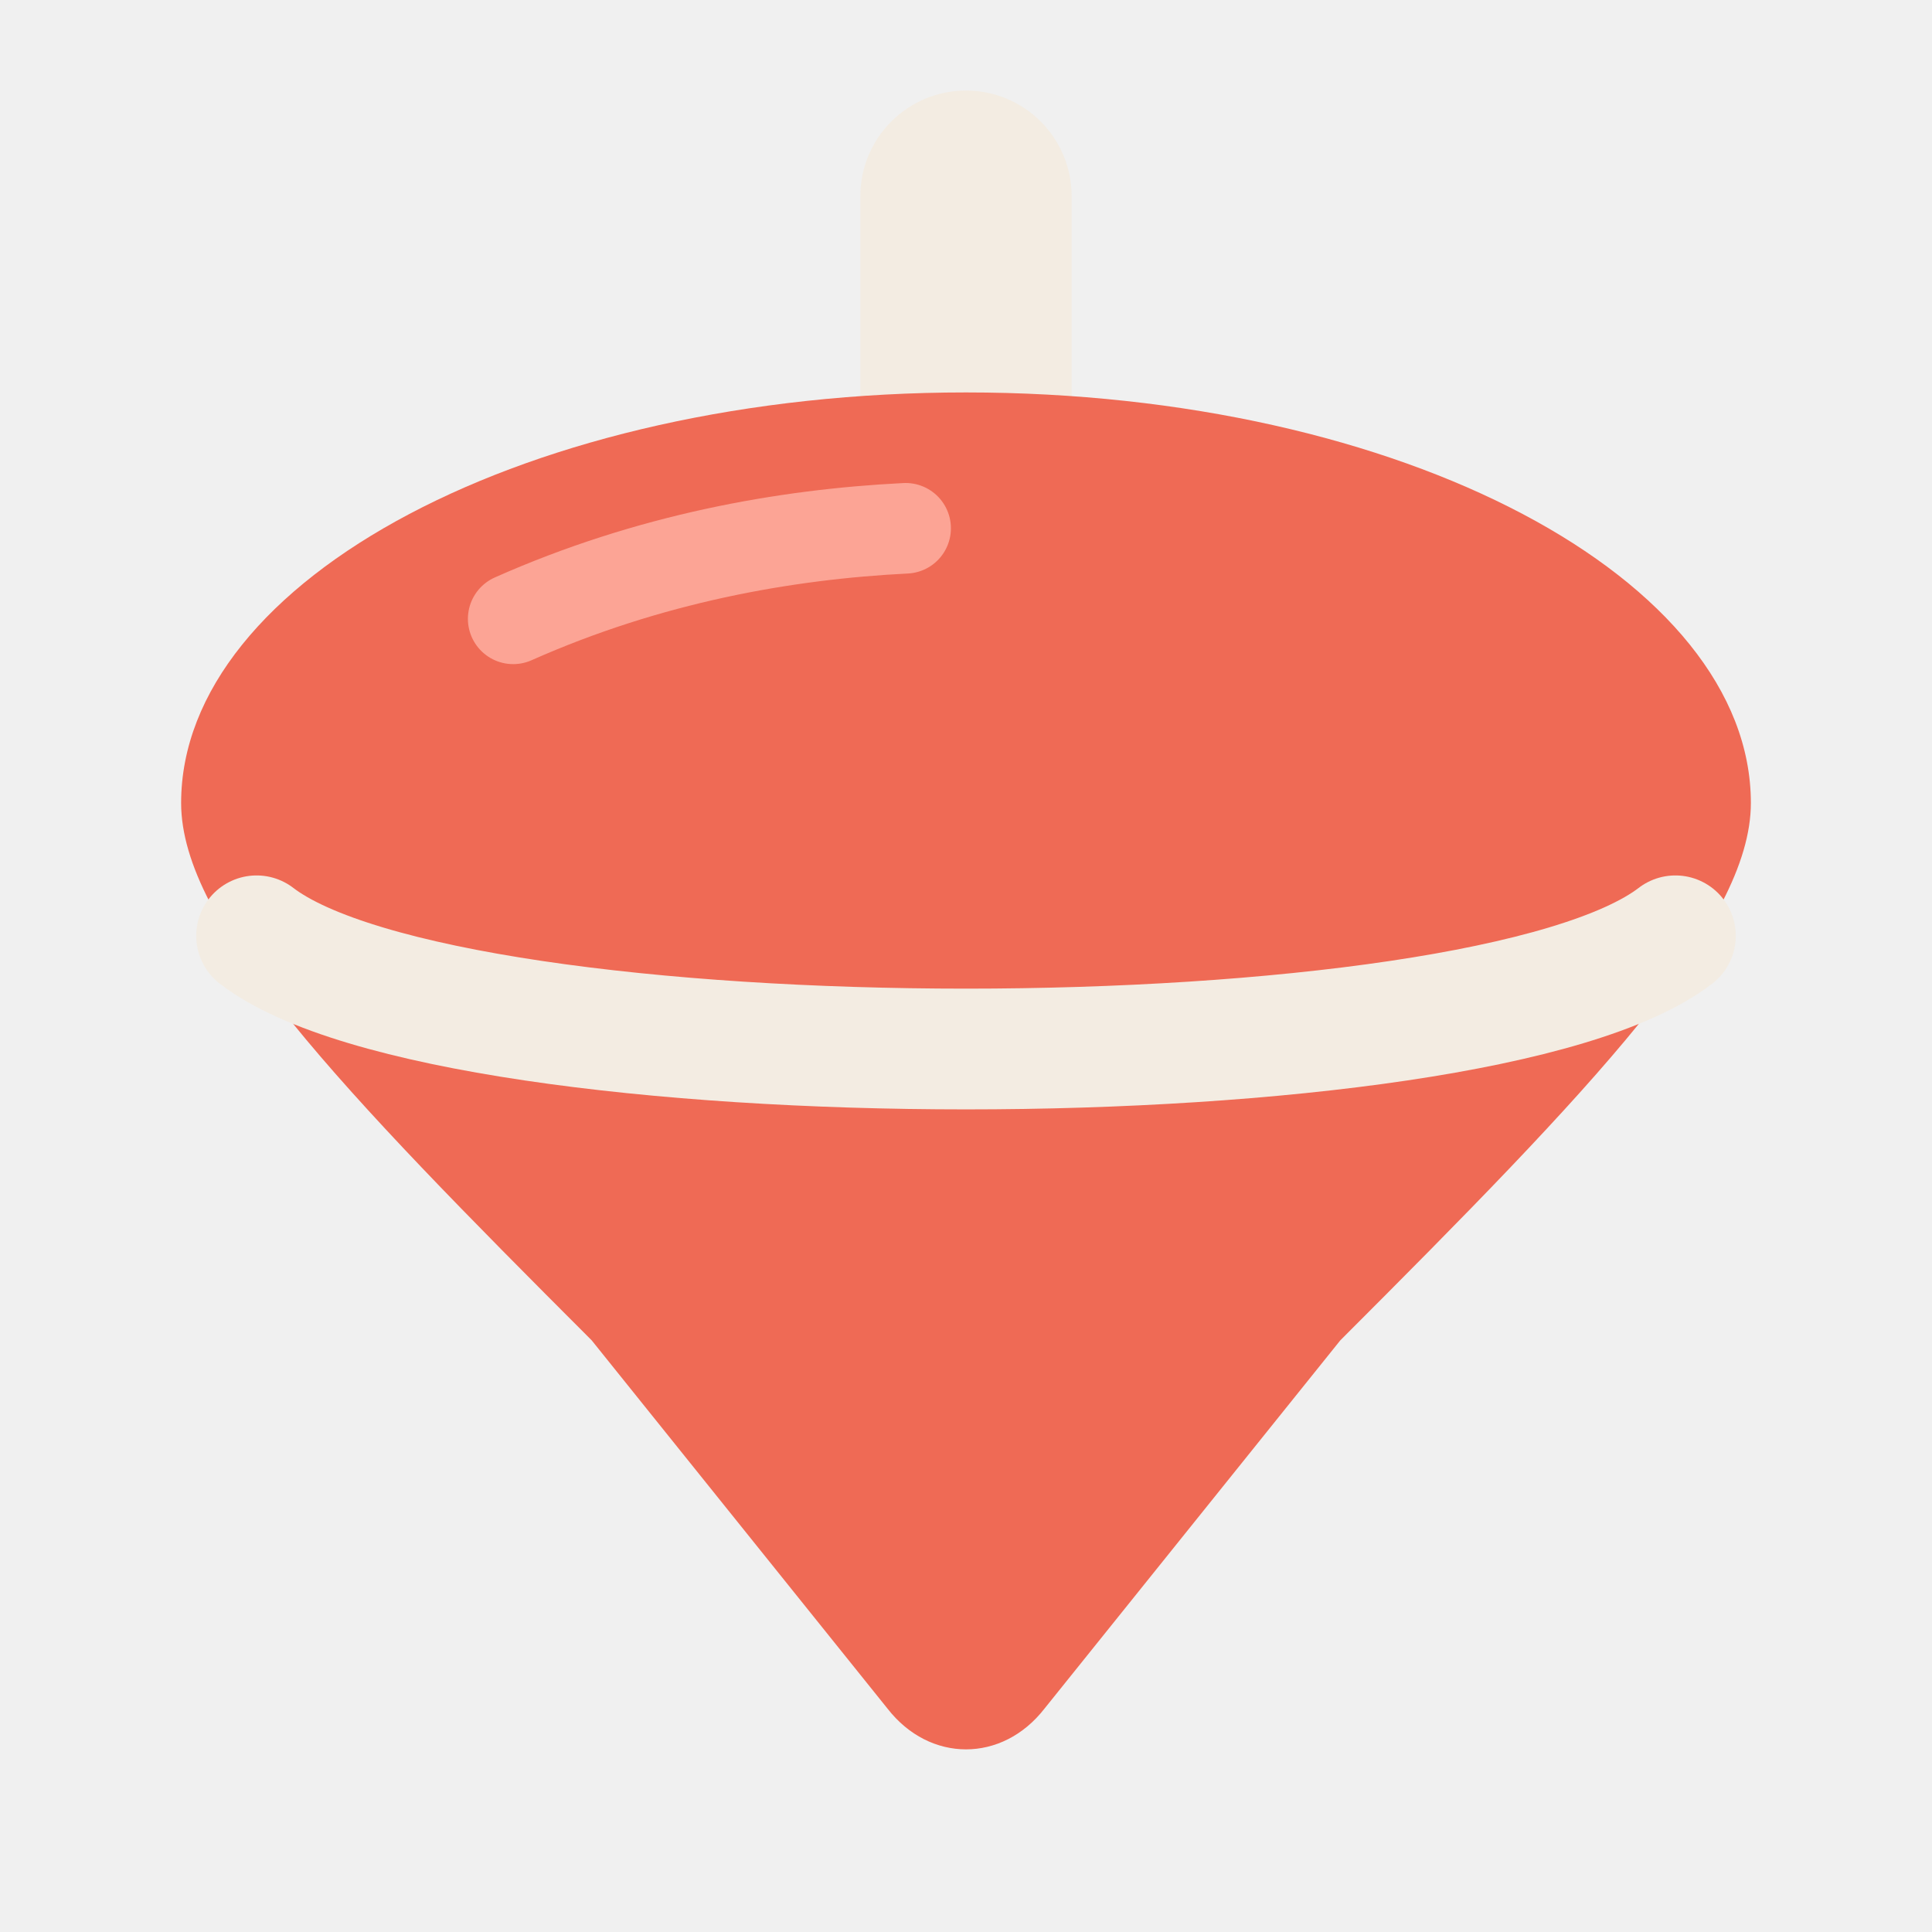
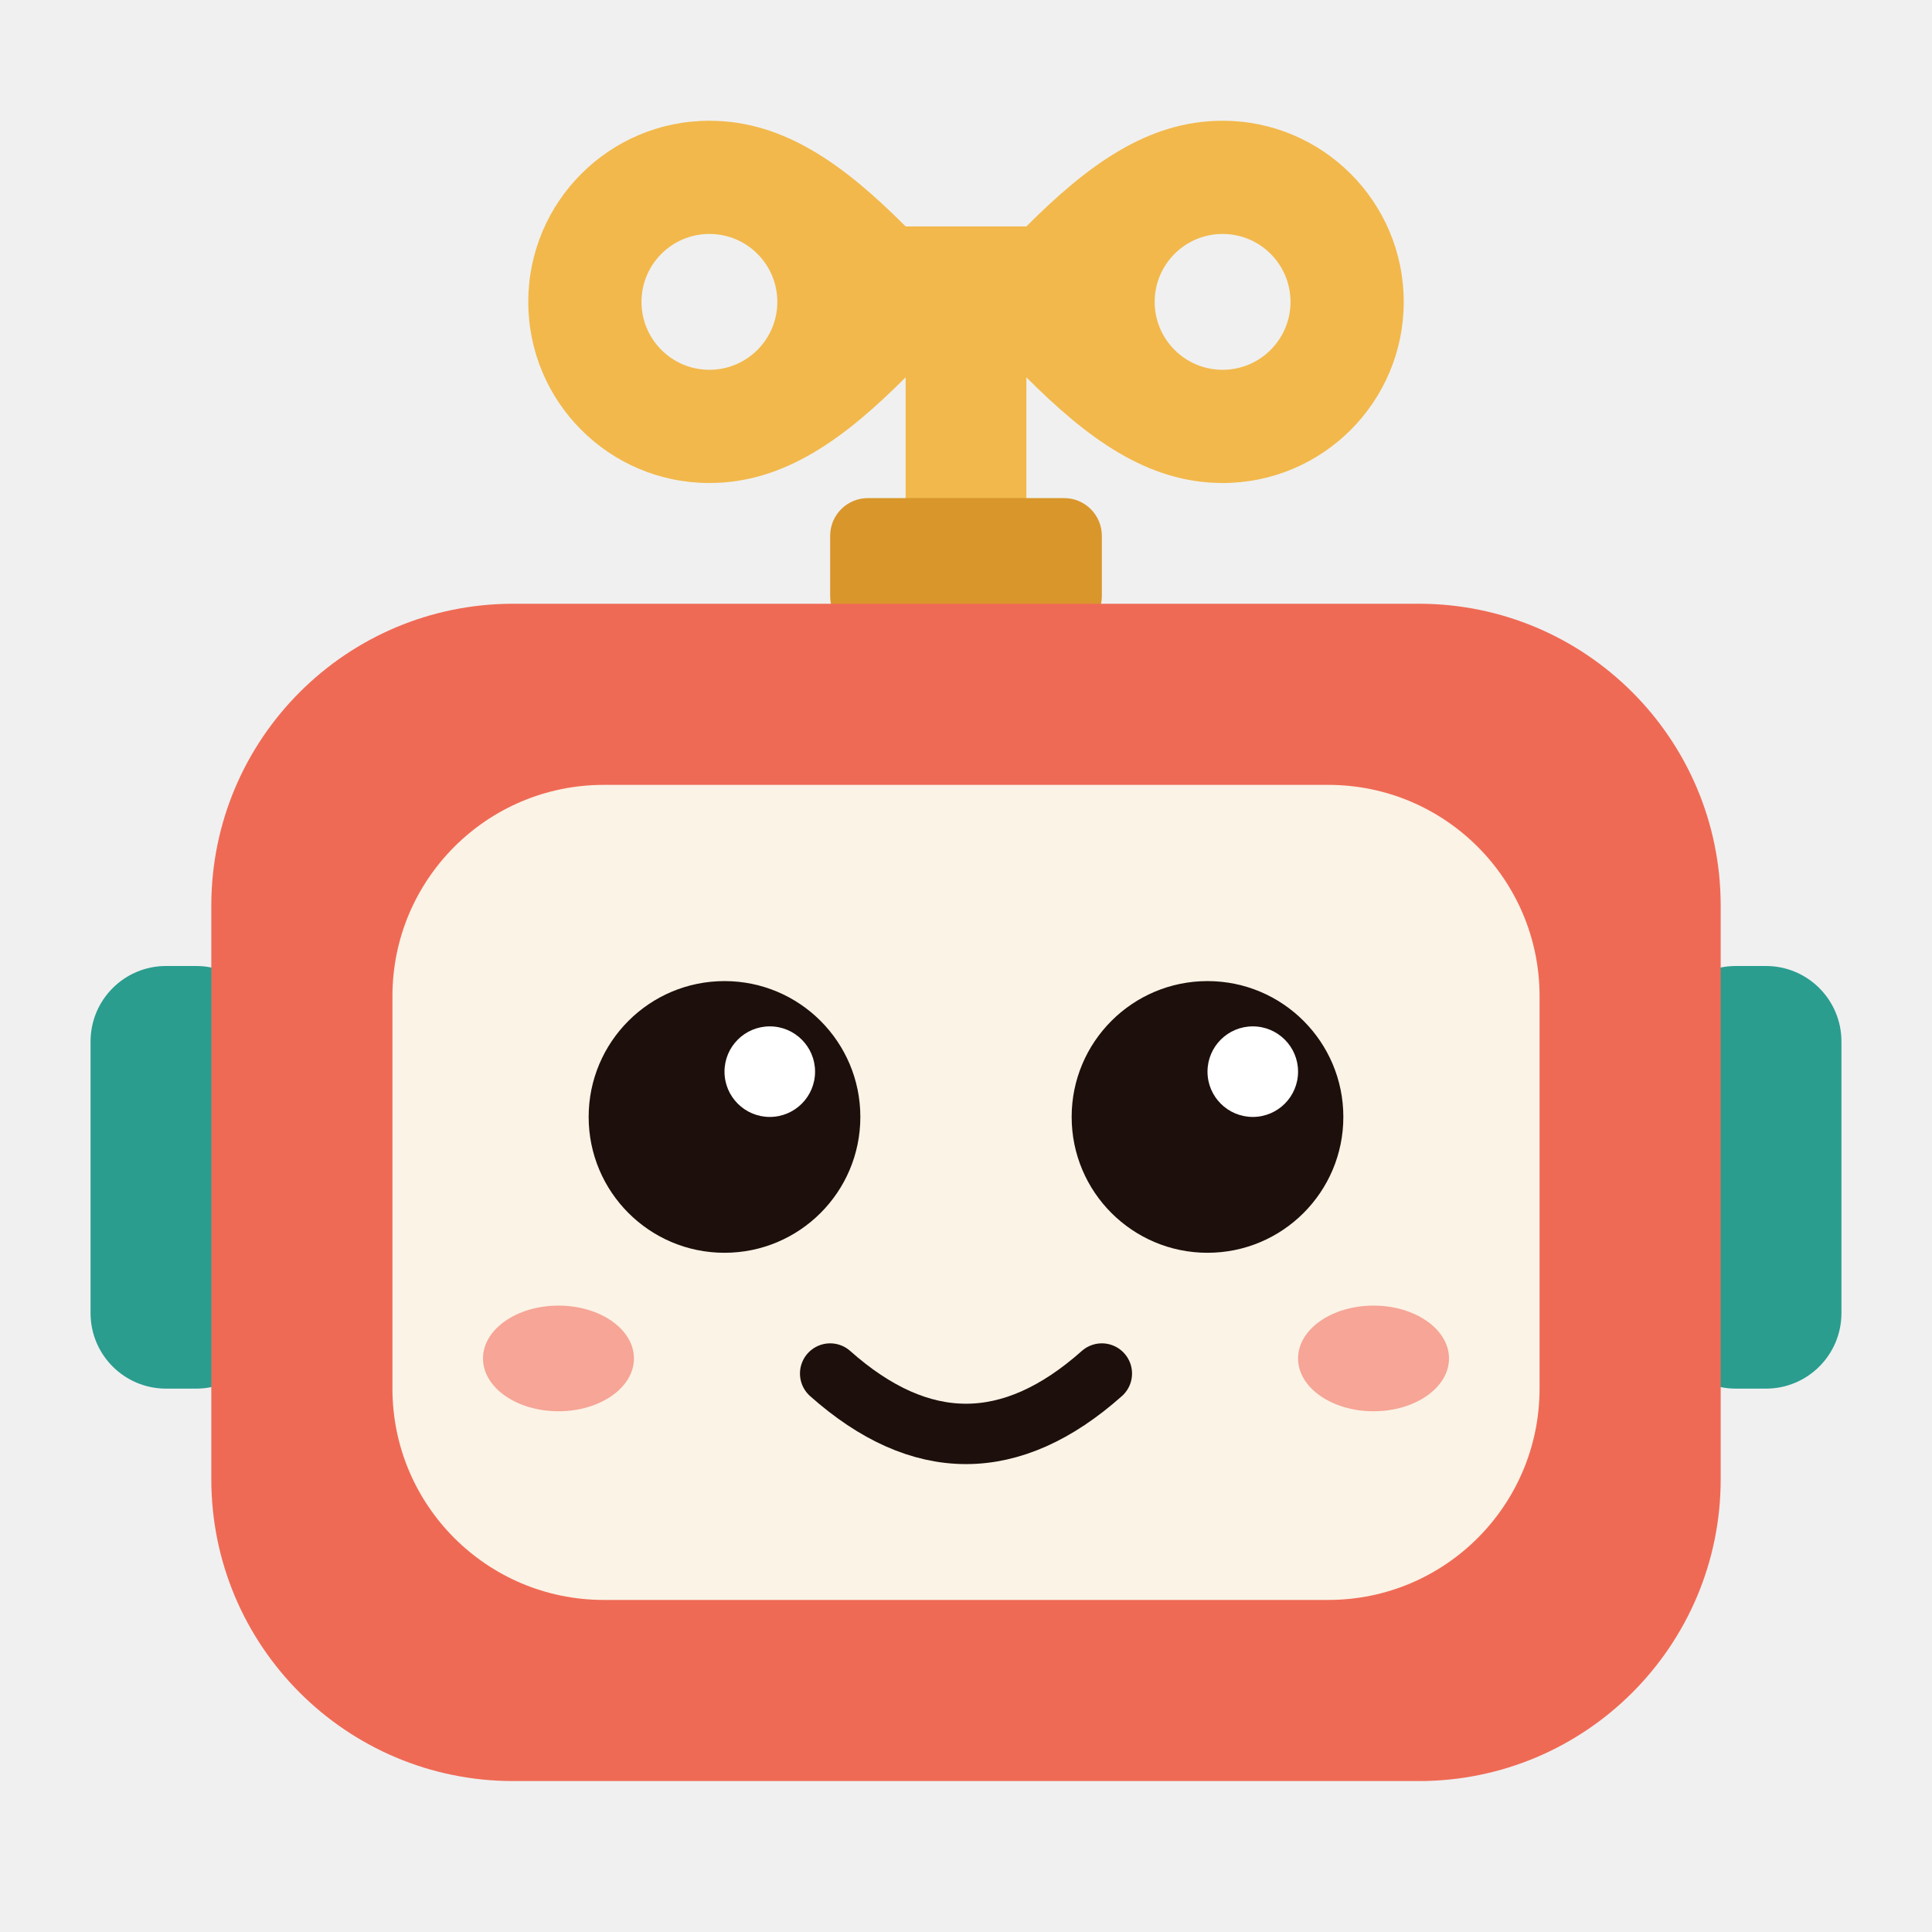
- <svg xmlns="http://www.w3.org/2000/svg" viewBox="0 0 64 64" role="img" aria-labelledby="jouet-logo-title">
-   <rect x="28.5" y="3" width="7" height="14" rx="3.5" fill="#f3ece2" />
-   <path fill="#ef6a55" d="M32 13c14.5 0 26 6.2 26 13.6 0 4-5.3 9.5-13.6 17.8L34.6 56.6c-1.4 1.8-3.8 1.8-5.2 0L19.6 44.4C11.3 36.1 6 30.6 6 26.6 6 19.2 17.5 13 32 13z" />
-   <path fill="none" stroke="#f3ece2" stroke-linecap="round" stroke-width="4" d="M8.5 31c6.5 5 40.5 5 47 0" />
-   <path fill="none" stroke="#ffb3a5" stroke-linecap="round" stroke-width="3" opacity=".8" d="M17 20.5c4.5-2 9-2.8 13-3" />
+ <svg xmlns="http://www.w3.org/2000/svg" viewBox="0 0 128 128" role="img" aria-labelledby="jouet-logo-title" aria-describedby="jouet-logo-desc">
+   <path fill="#f2b84b" fill-rule="evenodd" d="M60 15C56 11 52 8 47 8A12 12 0 0 0 47 32C52 32 56 29 60 25V36H68V25C72 29 76 32 81 32A12 12 0 0 0 81 8C76 8 72 11 68 15zM42.5 20a4.5 4.5 0 1 0 9 0a4.5 4.5 0 1 0-9 0zM76.5 20a4.5 4.5 0 1 0 9 0a4.5 4.5 0 1 0-9 0z" />
+   <rect x="55" y="33" width="18" height="9" rx="2.5" fill="#d9962b" />
+   <rect x="6" y="64" width="12" height="28" rx="5" fill="#2a9d8f" />
+   <rect x="110" y="64" width="12" height="28" rx="5" fill="#2a9d8f" />
+   <rect x="14" y="40" width="100" height="78" rx="20" fill="#ef6a55" />
+   <rect x="26" y="52" width="76" height="54" rx="14" fill="#fbf3e6" />
+   <ellipse cx="37" cy="90" rx="5" ry="3.5" fill="#f6a596" />
+   <ellipse cx="91" cy="90" rx="5" ry="3.5" fill="#f6a596" />
+   <circle cx="48" cy="74" r="9" fill="#1d0f0c" />
+   <circle cx="80" cy="74" r="9" fill="#1d0f0c" />
+   <circle cx="51" cy="71" r="3" fill="#fff" />
+   <circle cx="83" cy="71" r="3" fill="#fff" />
+   <path d="M55 91q9 8 18 0" fill="none" stroke="#1d0f0c" stroke-width="4" stroke-linecap="round" />
</svg>
